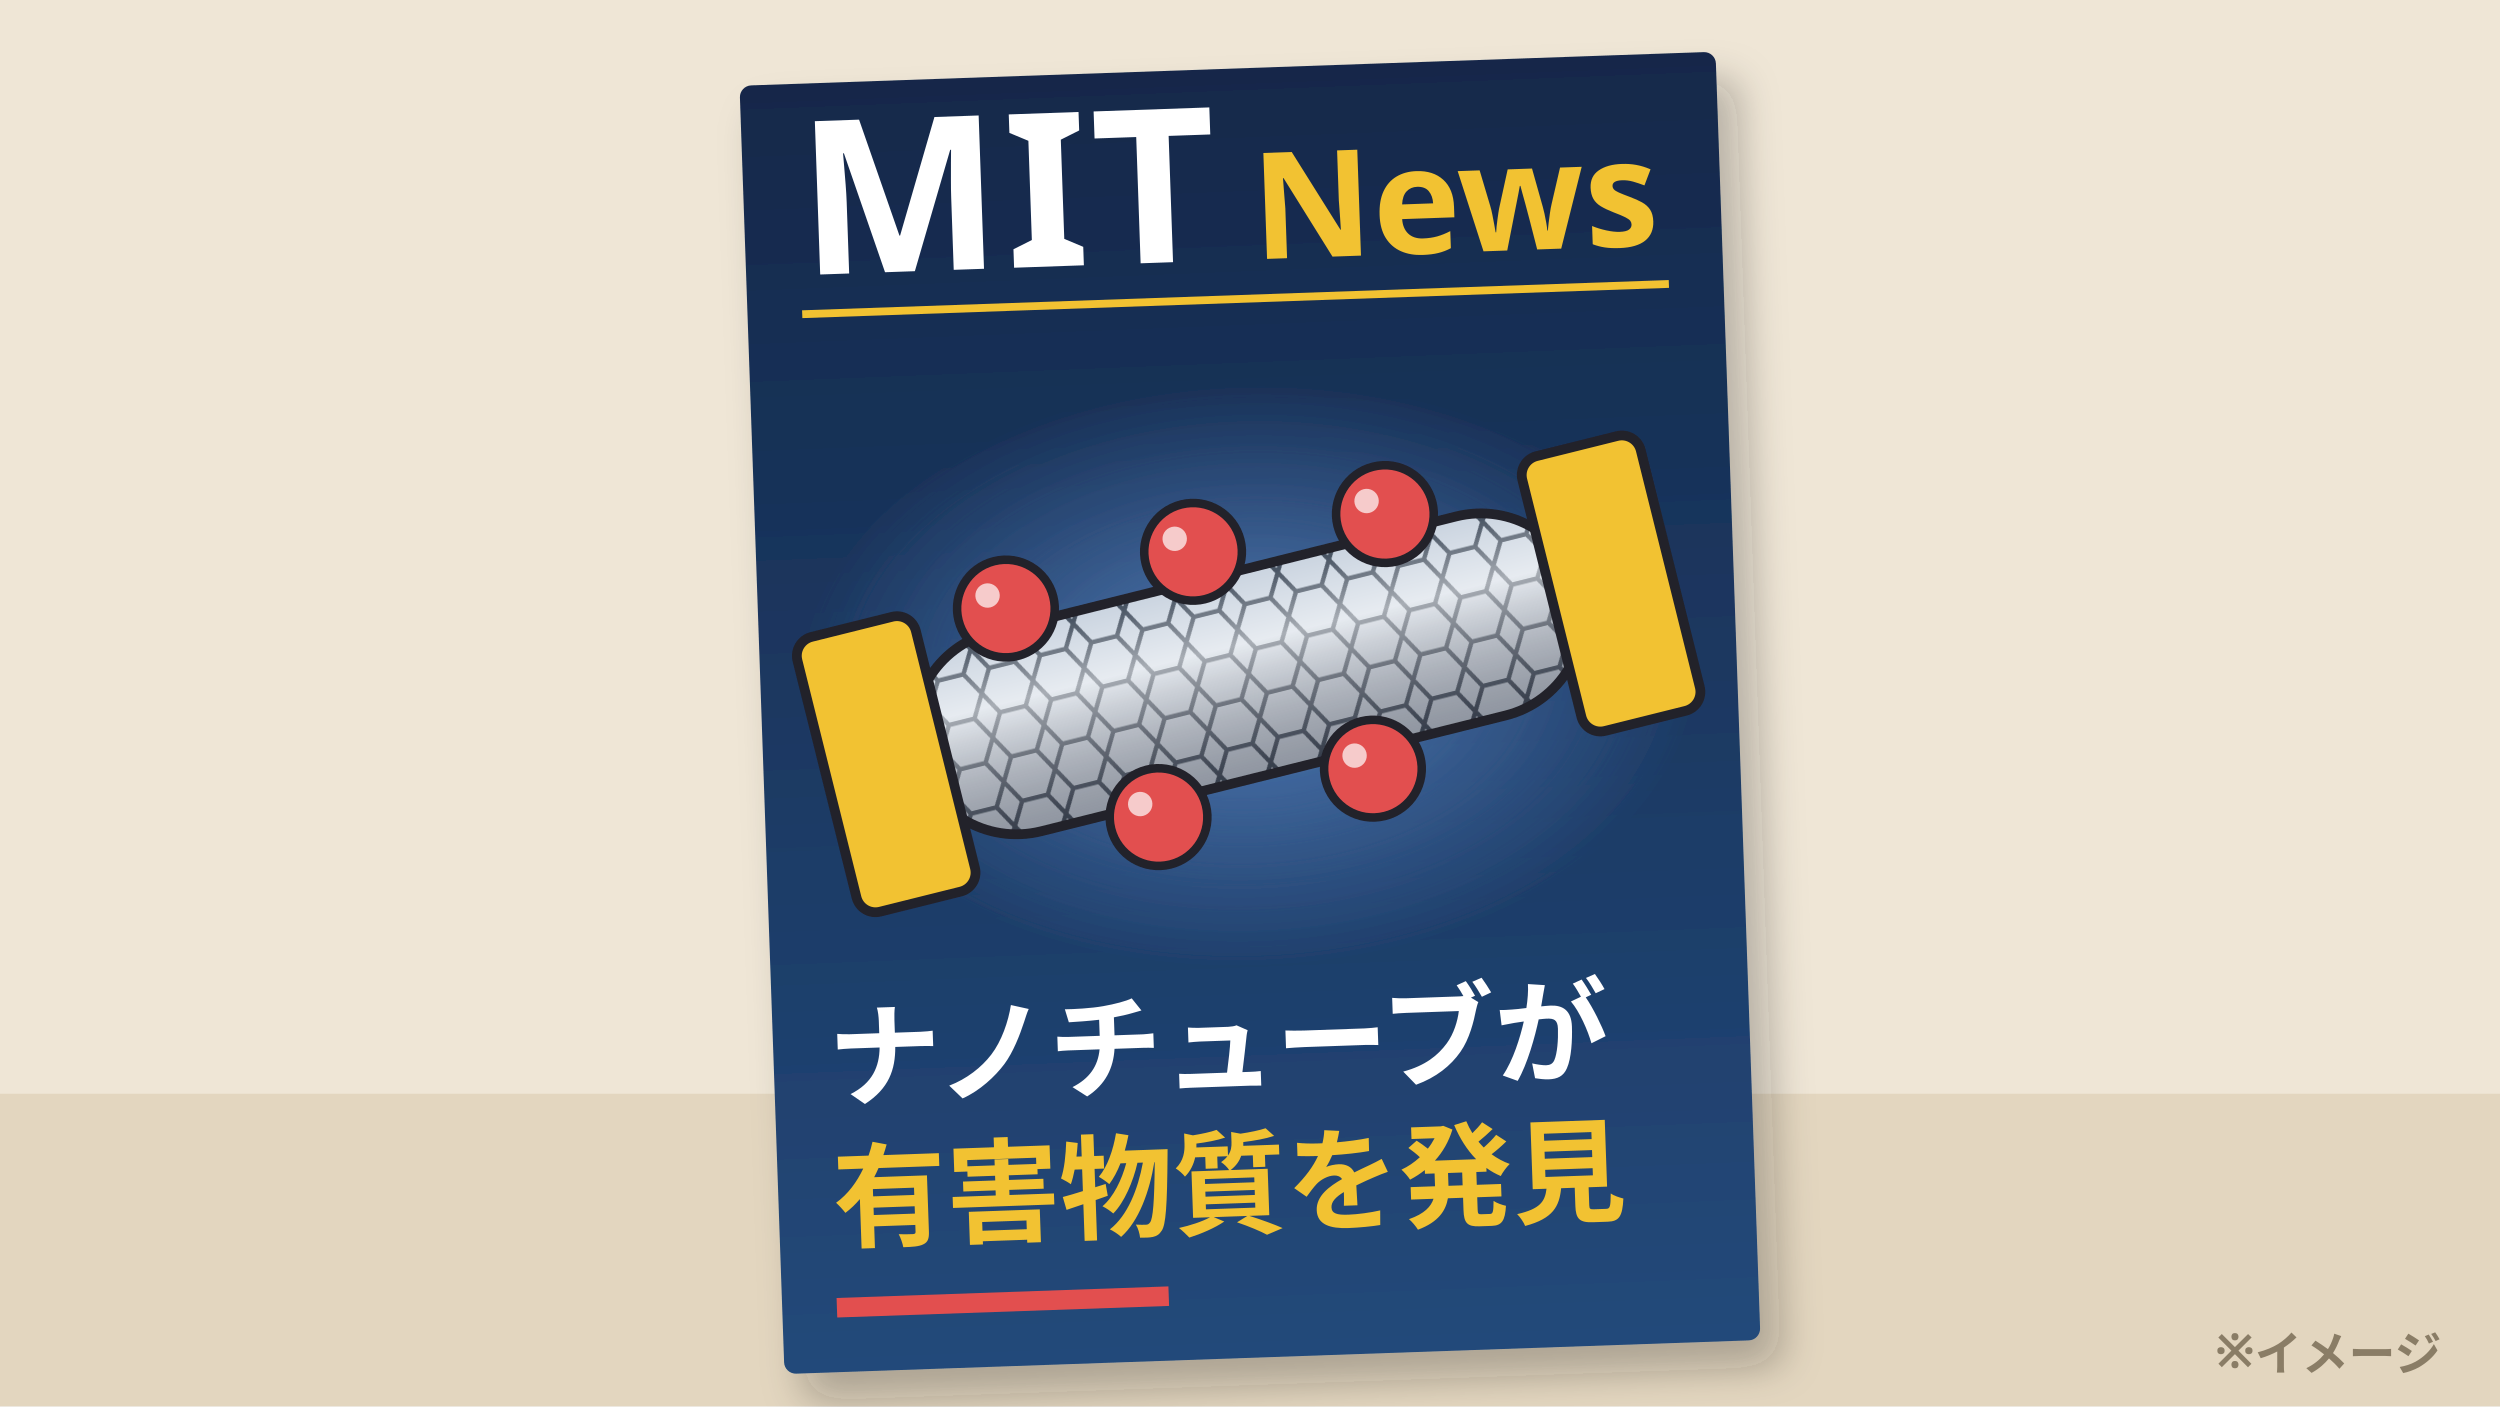
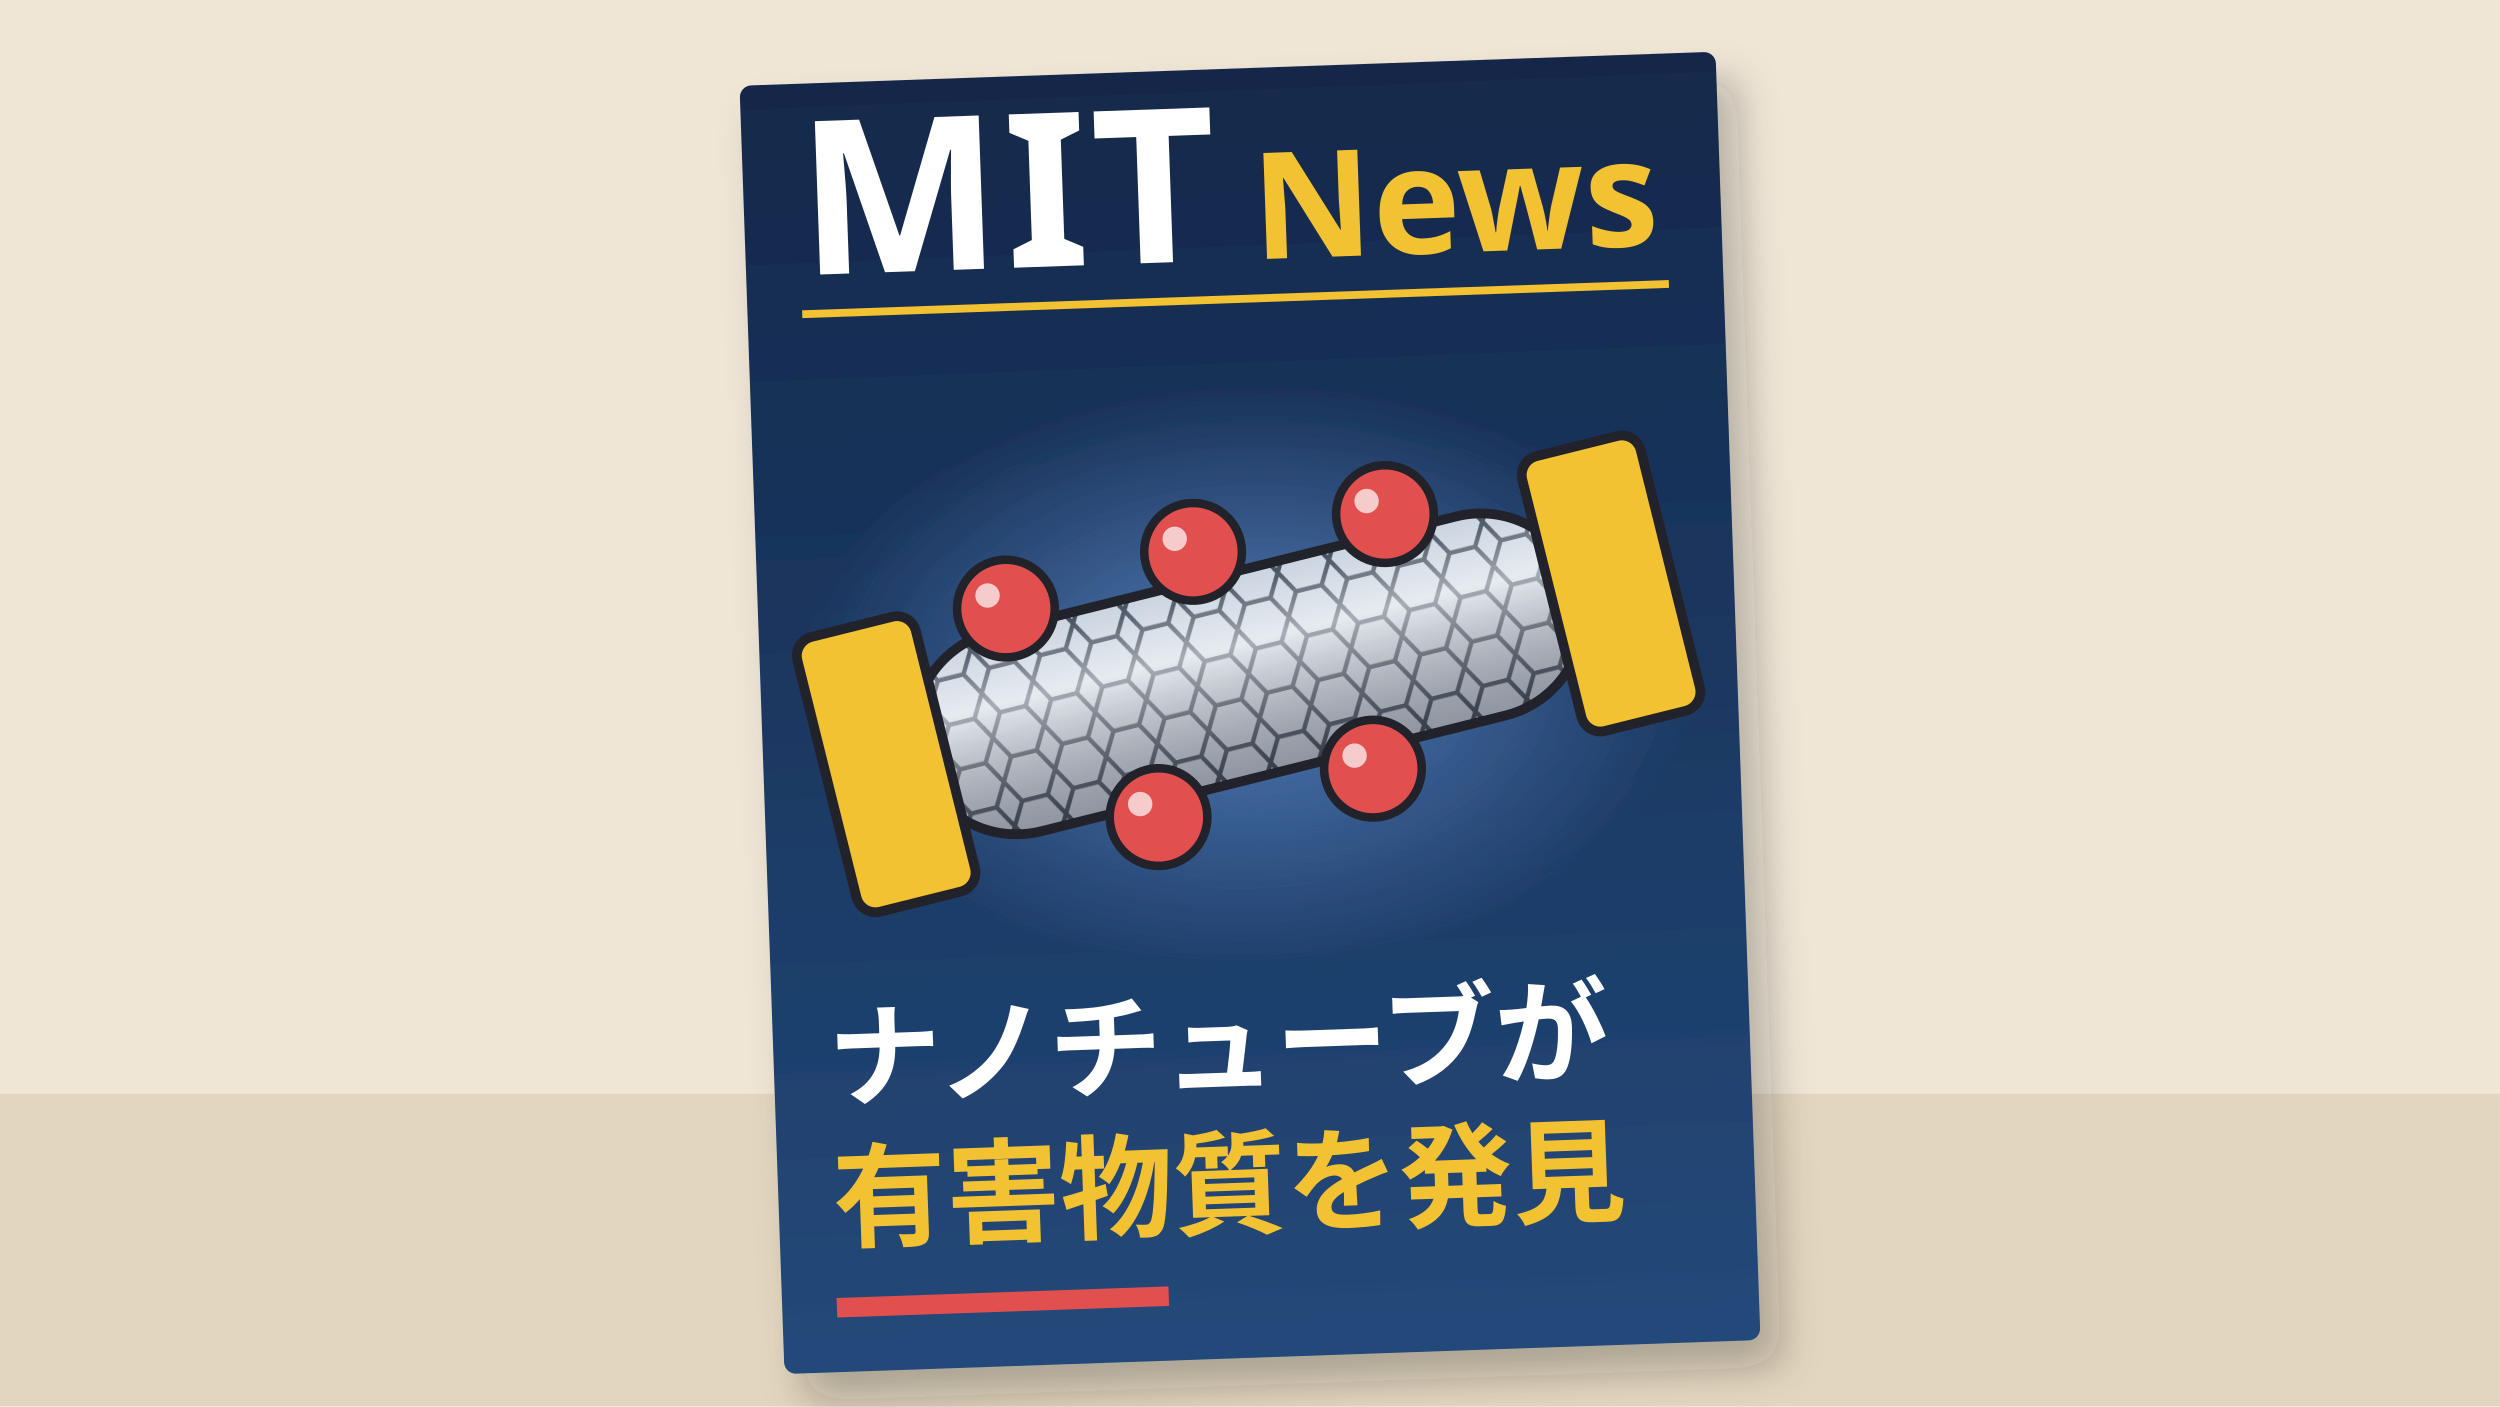
<svg xmlns="http://www.w3.org/2000/svg" viewBox="0 0 1280 720" width="1280" height="720" font-family="'Noto Sans JP',sans-serif">
  <defs>
    <pattern id="hex" width="24" height="41.57" patternUnits="userSpaceOnUse" patternTransform="scale(0.9)">
      <path d="M0,0 L6,10.39 L18,10.39 L24,0 M6,10.39 L0,20.78 L6,31.18 L18,31.18 L24,20.78 L18,10.39 M6,31.18 L0,41.57 M18,31.18 L24,41.57" fill="none" stroke="#3e4a5a" stroke-width="2" />
    </pattern>
    <linearGradient id="tubeShade" x1="0" y1="0" x2="0" y2="1">
      <stop offset="0" stop-color="#ffffff" stop-opacity=".0" />
      <stop offset=".35" stop-color="#ffffff" stop-opacity=".55" />
      <stop offset="1" stop-color="#22212a" stop-opacity=".35" />
    </linearGradient>
    <g id="tube">
      <rect x="-140" y="-42" width="280" height="84" rx="42" fill="#c9d3df" />
      <rect x="-140" y="-42" width="280" height="84" rx="42" fill="url(#hex)" />
      <rect x="-140" y="-42" width="280" height="84" rx="42" fill="url(#tubeShade)" />
      <rect x="-140" y="-42" width="280" height="84" rx="42" fill="none" stroke="#22212a" stroke-width="4" />
      <rect x="-178" y="-58" width="50" height="116" rx="8" fill="#f2c230" stroke="#22212a" stroke-width="4" />
      <rect x="128" y="-58" width="50" height="116" rx="8" fill="#f2c230" stroke="#22212a" stroke-width="4" />
    </g>
    <g id="electron">
      <circle r="15" fill="#4f8fe0" stroke="#22212a" stroke-width="3" />
      <rect x="-7" y="-2" width="14" height="4" fill="#fff" />
    </g>
    <g id="molecule">
      <circle r="20" fill="#e2504f" stroke="#22212a" stroke-width="3.5" />
      <circle cx="-6" cy="-7" r="5" fill="#fff" opacity=".7" />
    </g>
    <filter id="shadow" x="-10%" y="-10%" width="130%" height="130%">
      <feDropShadow dx="10" dy="14" stdDeviation="10" flood-color="#22212a" flood-opacity=".28" />
    </filter>
    <linearGradient id="coverBg" x1="0" y1="0" x2="0" y2="1">
      <stop offset="0" stop-color="#14284a" />
      <stop offset="1" stop-color="#23497a" />
    </linearGradient>
    <radialGradient id="glow" cx=".5" cy=".5" r=".5">
      <stop offset="0" stop-color="#7fb6ff" stop-opacity=".55" />
      <stop offset="1" stop-color="#7fb6ff" stop-opacity="0" />
    </radialGradient>
  </defs>
  <rect width="1280" height="720" fill="#efe6d6" />
  <rect y="560" width="1280" height="160" fill="#e3d6bf" />
  <g transform="translate(640,365) rotate(-2)" filter="url(#shadow)">
    <rect x="-250" y="-330" width="500" height="660" rx="6" fill="url(#coverBg)" />
    <text x="-222" y="-232" font-size="110" font-weight="900" fill="#fff" letter-spacing="2">MIT</text>
    <text x="-222" y="-232" dx="232" font-size="76" font-weight="900" fill="#f2c230">News</text>
    <line x1="-222" y1="-212" x2="222" y2="-212" stroke="#f2c230" stroke-width="4" />
    <ellipse cx="0" cy="-20" rx="230" ry="150" fill="url(#glow)" />
    <g transform="translate(0,-20) scale(1.25) rotate(-12)">
      <use href="#tube" />
      <use href="#molecule" x="-90" y="-50" />
      <use href="#molecule" x="-10" y="-54" />
      <use href="#molecule" x="70" y="-50" />
      <use href="#molecule" x="-50" y="48" />
      <use href="#molecule" x="40" y="50" />
    </g>
    <text x="-222" y="190" font-size="58" font-weight="900" fill="#fff">ナノチューブが</text>
    <text x="-222" y="262" font-size="58" font-weight="900" fill="#f2c230">有害物質を発見</text>
    <rect x="-222" y="292" width="170" height="10" fill="#e2504f" />
  </g>
-   <text x="1250" y="700" text-anchor="end" font-size="24" font-weight="700" fill="#8a7d66">※イメージ</text>
</svg>
